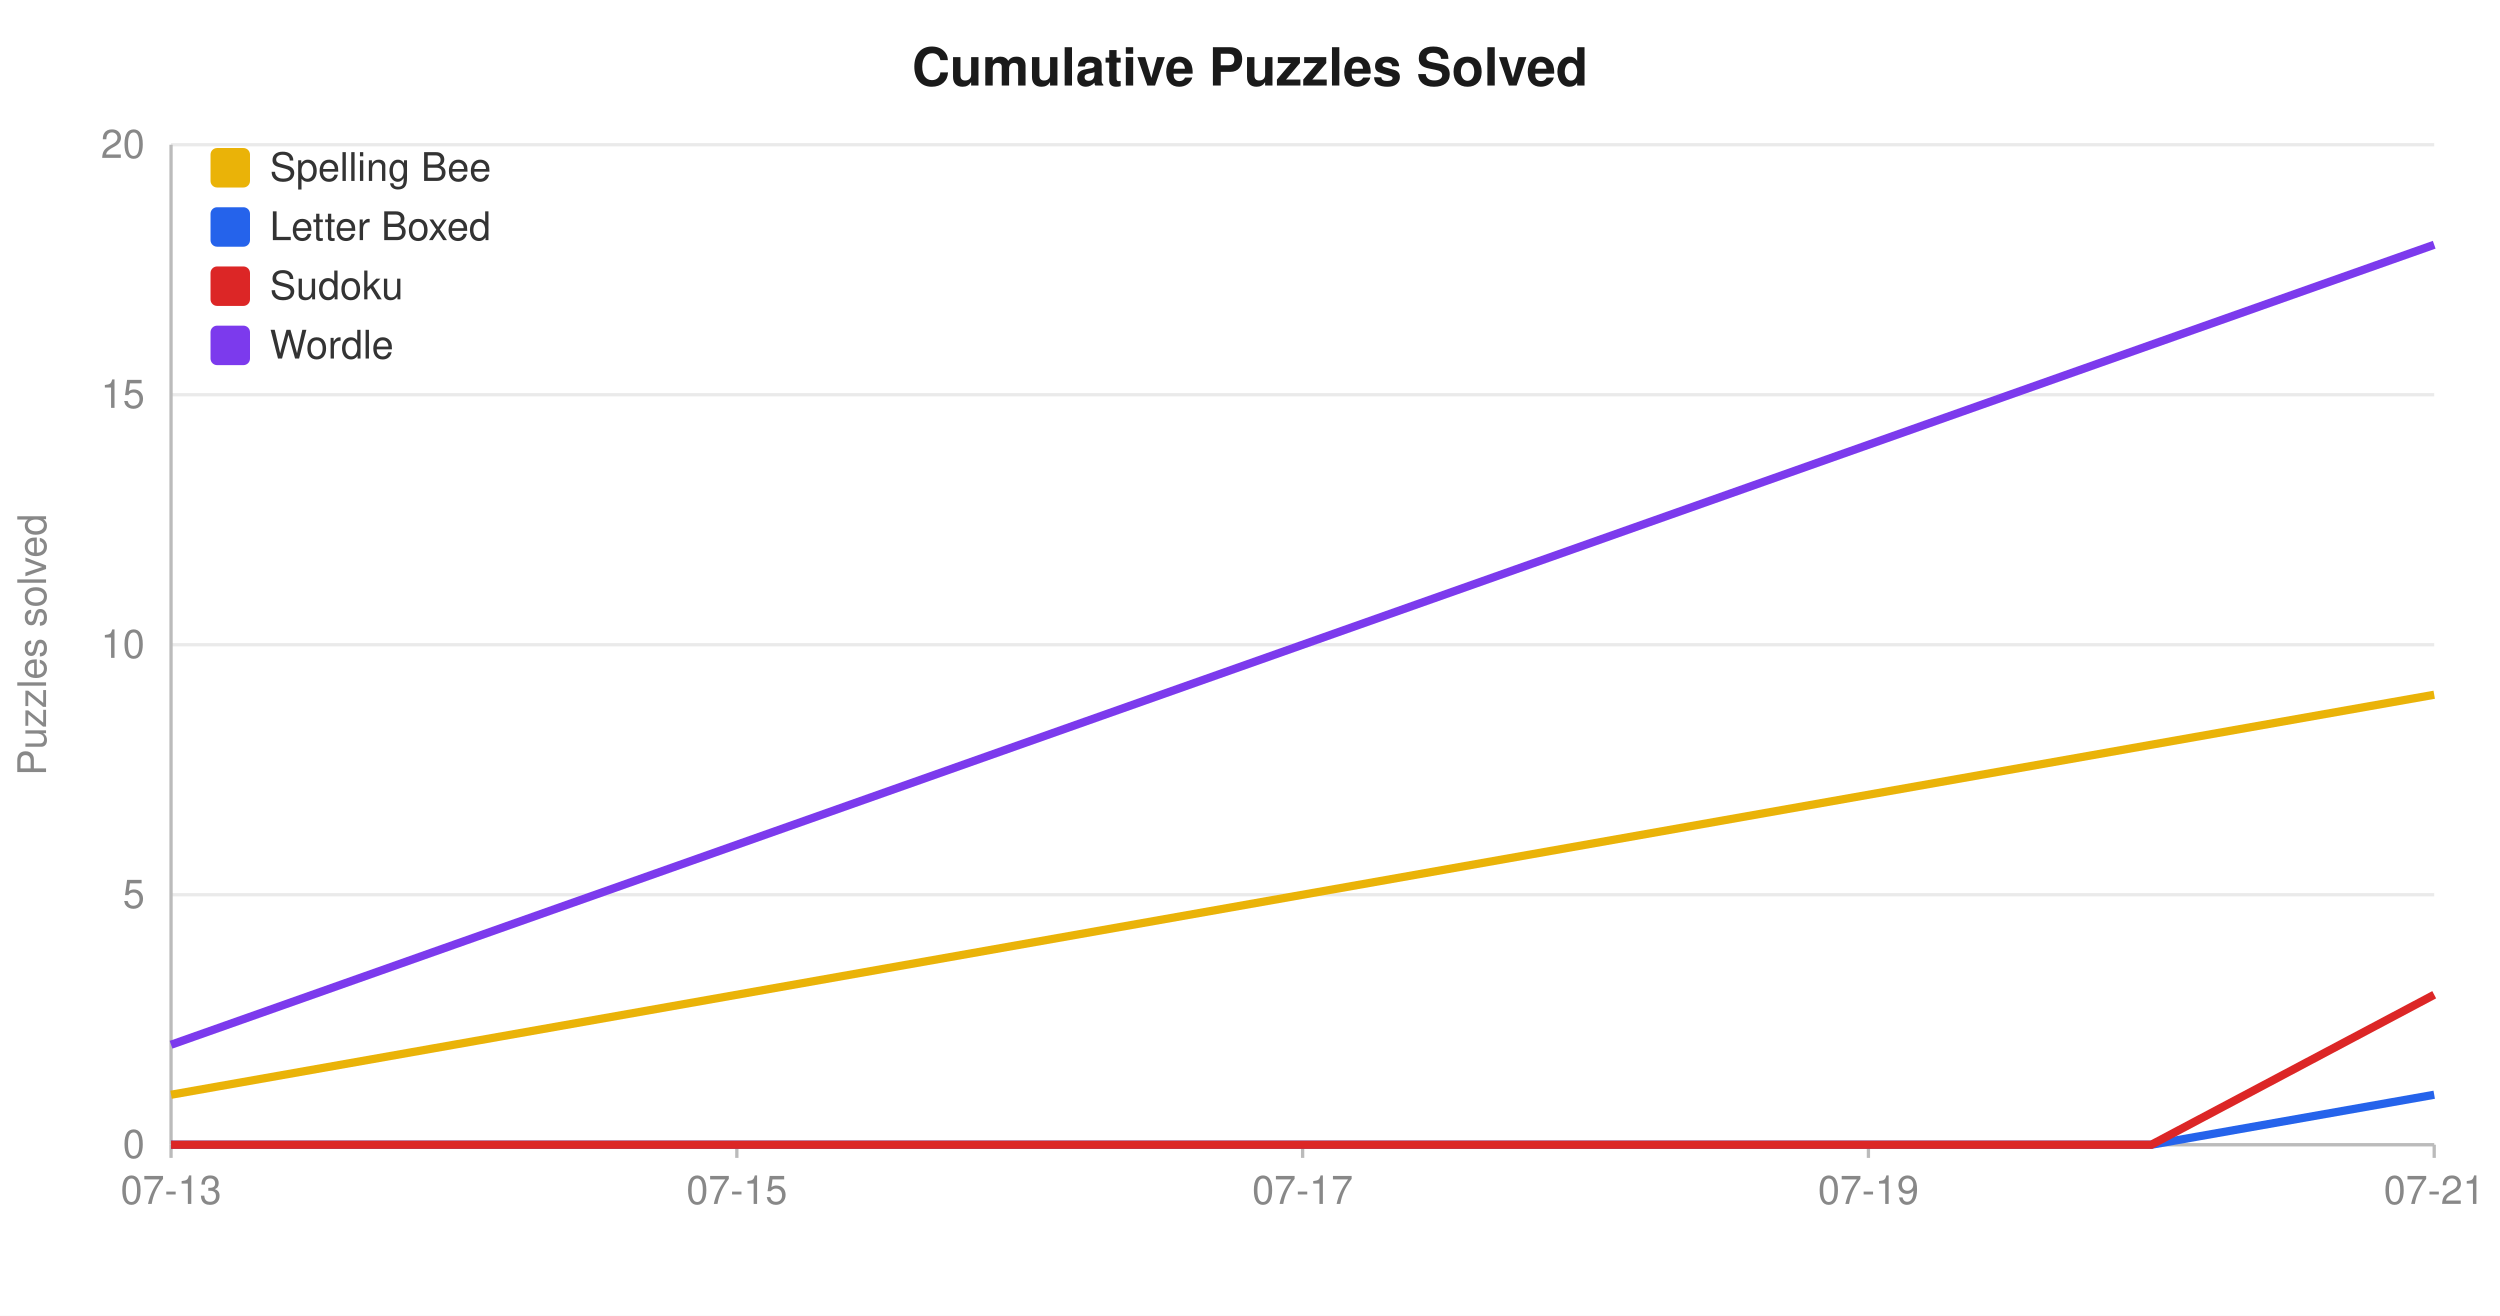
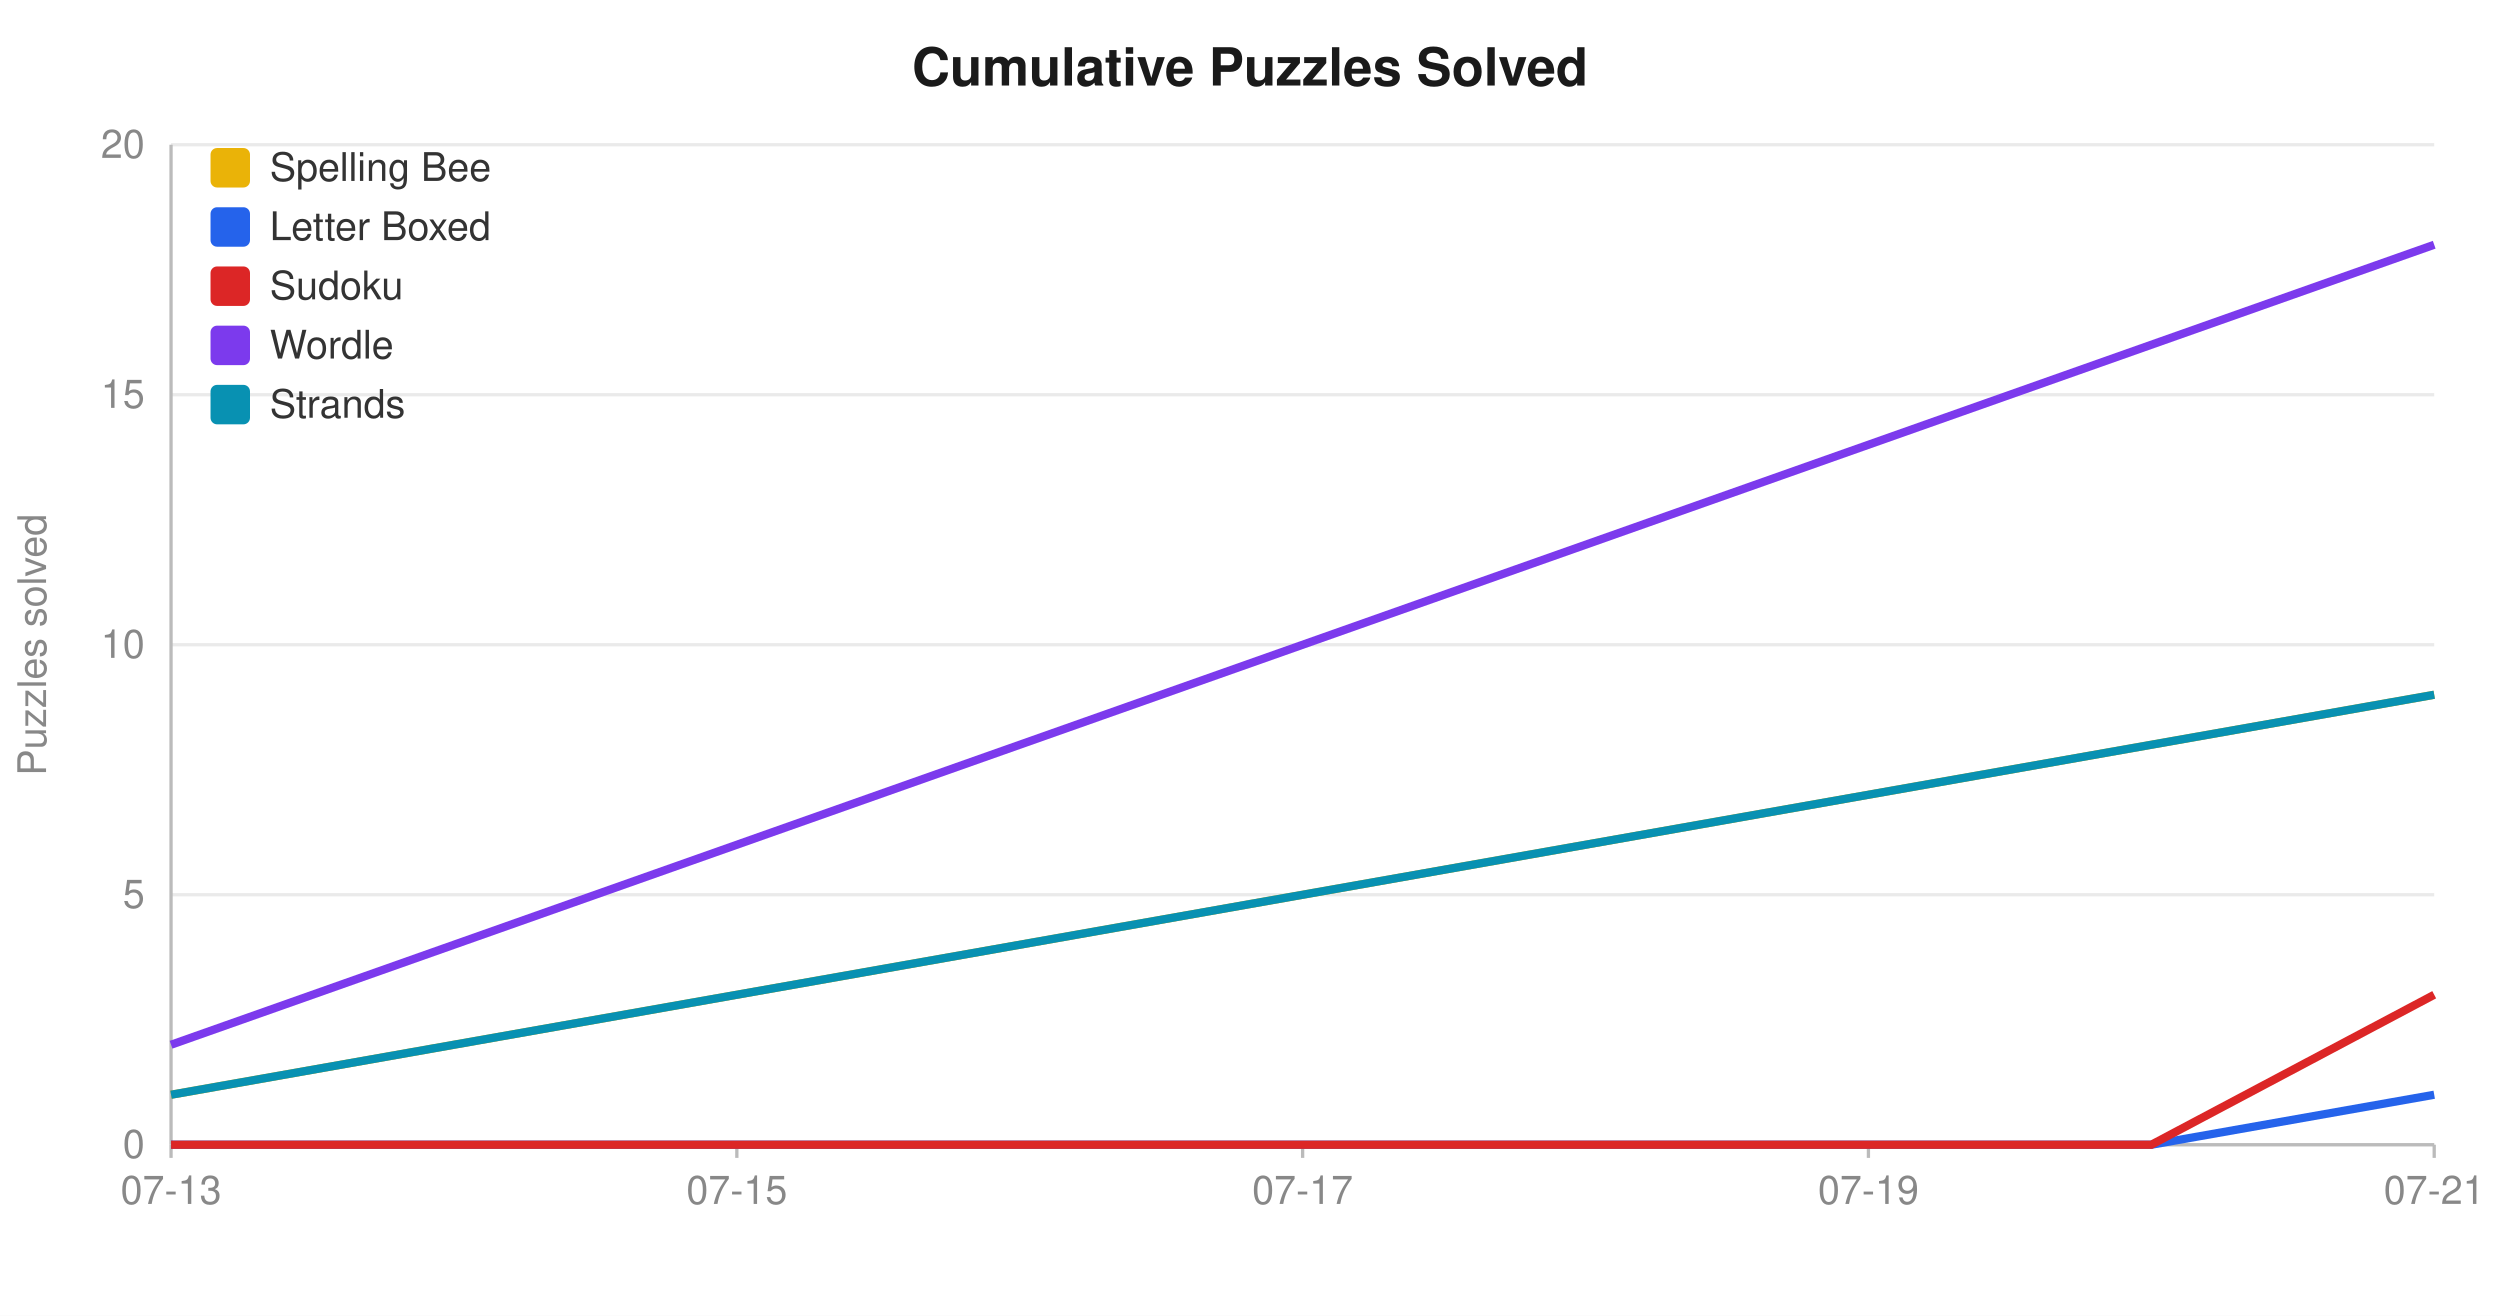
<svg xmlns="http://www.w3.org/2000/svg" width="760" height="400" viewBox="0 0 760 400" font-family="-apple-system,Segoe UI,Helvetica,Arial,sans-serif" font-size="12">
  <rect width="760" height="400" fill="#ffffff" />
  <text x="380" y="26" text-anchor="middle" font-size="16" font-weight="600" fill="#1a1a1a">Cumulative Puzzles Solved</text>
  <line x1="52" y1="348.0" x2="740" y2="348.0" stroke="#eaeaea" />
  <text x="44" y="352.0" text-anchor="end" fill="#888">0</text>
  <line x1="52" y1="272.0" x2="740" y2="272.0" stroke="#eaeaea" />
  <text x="44" y="276.0" text-anchor="end" fill="#888">5</text>
  <line x1="52" y1="196.0" x2="740" y2="196.0" stroke="#eaeaea" />
  <text x="44" y="200.0" text-anchor="end" fill="#888">10</text>
  <line x1="52" y1="120.0" x2="740" y2="120.0" stroke="#eaeaea" />
  <text x="44" y="124.0" text-anchor="end" fill="#888">15</text>
  <line x1="52" y1="44.0" x2="740" y2="44.0" stroke="#eaeaea" />
  <text x="44" y="48.0" text-anchor="end" fill="#888">20</text>
  <line x1="52.0" y1="348" x2="52.0" y2="352" stroke="#bbb" />
  <text x="52.0" y="366.0" text-anchor="middle" fill="#888">07-13</text>
  <line x1="224.0" y1="348" x2="224.0" y2="352" stroke="#bbb" />
  <text x="224.0" y="366.0" text-anchor="middle" fill="#888">07-15</text>
  <line x1="396.0" y1="348" x2="396.0" y2="352" stroke="#bbb" />
  <text x="396.0" y="366.0" text-anchor="middle" fill="#888">07-17</text>
  <line x1="568.0" y1="348" x2="568.0" y2="352" stroke="#bbb" />
  <text x="568.0" y="366.0" text-anchor="middle" fill="#888">07-19</text>
  <line x1="740.0" y1="348" x2="740.0" y2="352" stroke="#bbb" />
  <text x="740.0" y="366.0" text-anchor="middle" fill="#888">07-21</text>
  <line x1="52" y1="348" x2="740" y2="348" stroke="#bbb" />
  <line x1="52" y1="44" x2="52" y2="348" stroke="#bbb" />
  <text x="14" y="196" text-anchor="middle" fill="#888" transform="rotate(-90 14 196)">Puzzles solved</text>
  <polyline fill="none" stroke="#eab308" stroke-width="2.5" points="52.0,332.8 138.0,317.6 224.0,302.4 310.0,287.2 396.0,272.0 482.0,256.8 568.0,241.6 654.0,226.4 740.0,211.2" />
  <polyline fill="none" stroke="#2563eb" stroke-width="2.5" points="52.0,348.0 138.0,348.0 224.0,348.0 310.0,348.0 396.0,348.0 482.0,348.0 568.0,348.0 654.0,348.0 740.0,332.8" />
  <polyline fill="none" stroke="#dc2626" stroke-width="2.5" points="52.0,348.0 138.0,348.0 224.0,348.0 310.0,348.0 396.0,348.0 482.0,348.0 568.0,348.0 654.0,348.0 740.0,302.4" />
  <polyline fill="none" stroke="#7c3aed" stroke-width="2.5" points="52.0,317.6 138.0,287.2 224.0,256.8 310.0,226.4 396.0,196.0 482.0,165.6 568.0,135.2 654.0,104.8 740.0,74.4" />
+   <polyline fill="none" stroke="#0891b2" stroke-width="2.5" points="52.0,332.8 138.0,317.6 224.0,302.4 310.0,287.2 396.0,272.0 482.0,256.8 568.0,241.6 654.0,226.4 740.0,211.2" />
  <rect x="64" y="45" width="12" height="12" rx="2" fill="#eab308" />
  <text x="82" y="55" fill="#333">Spelling Bee</text>
  <rect x="64" y="63" width="12" height="12" rx="2" fill="#2563eb" />
  <text x="82" y="73" fill="#333">Letter Boxed</text>
  <rect x="64" y="81" width="12" height="12" rx="2" fill="#dc2626" />
  <text x="82" y="91" fill="#333">Sudoku</text>
  <rect x="64" y="99" width="12" height="12" rx="2" fill="#7c3aed" />
  <text x="82" y="109" fill="#333">Wordle</text>
+   <rect x="64" y="117" width="12" height="12" rx="2" fill="#0891b2" />
+   <text x="82" y="127" fill="#333">Strands</text>
</svg>
